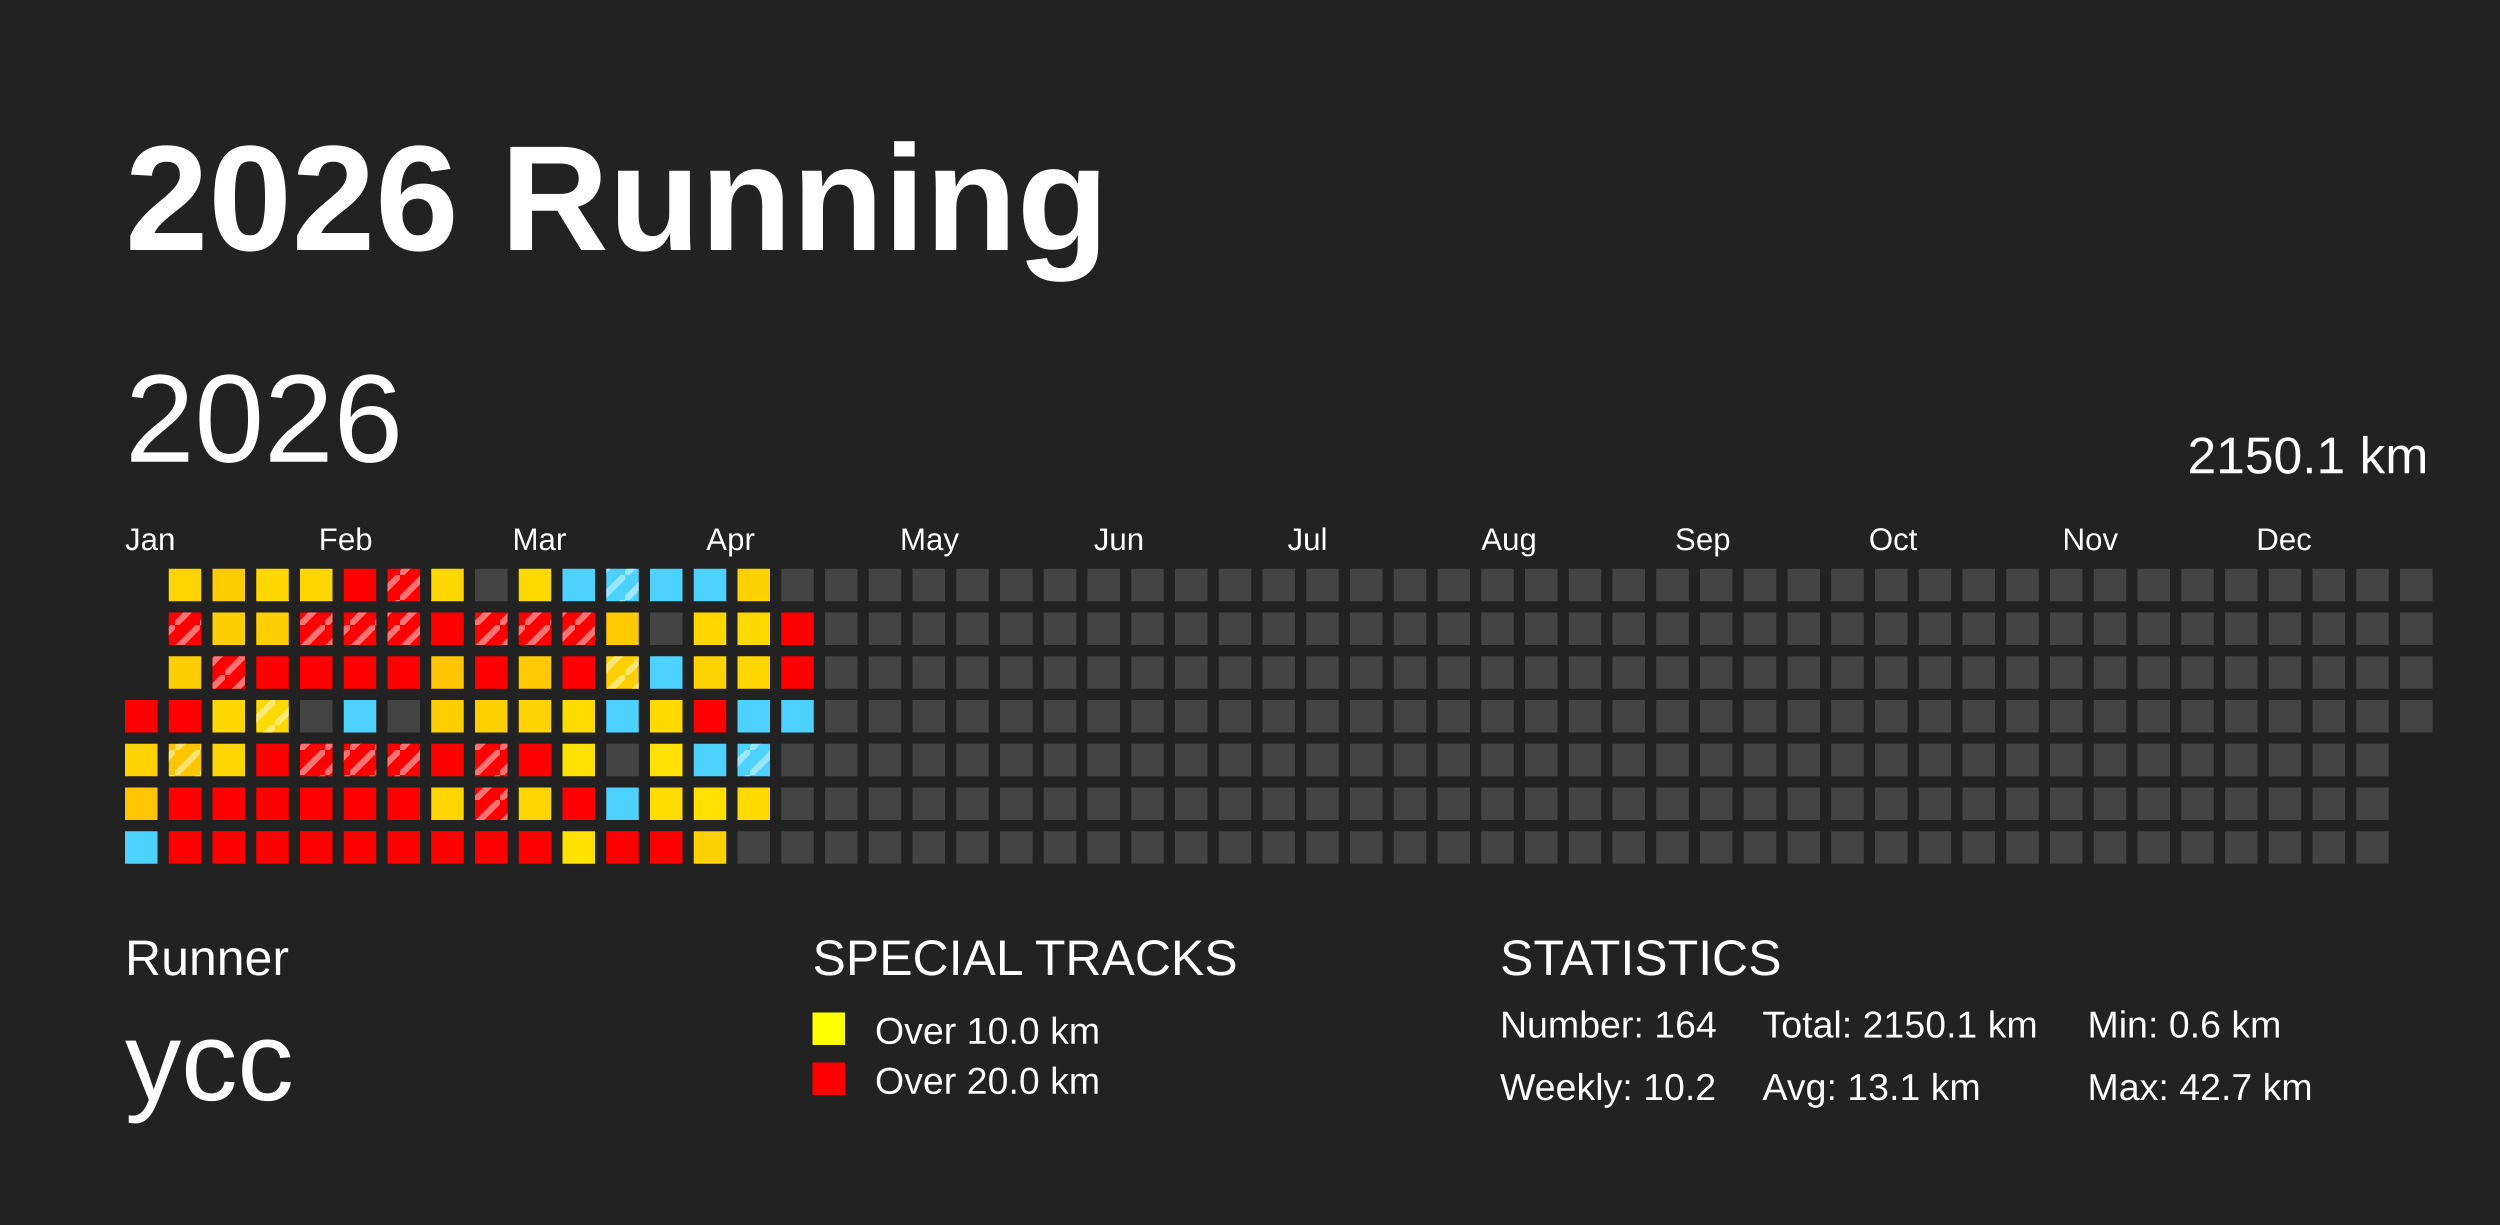
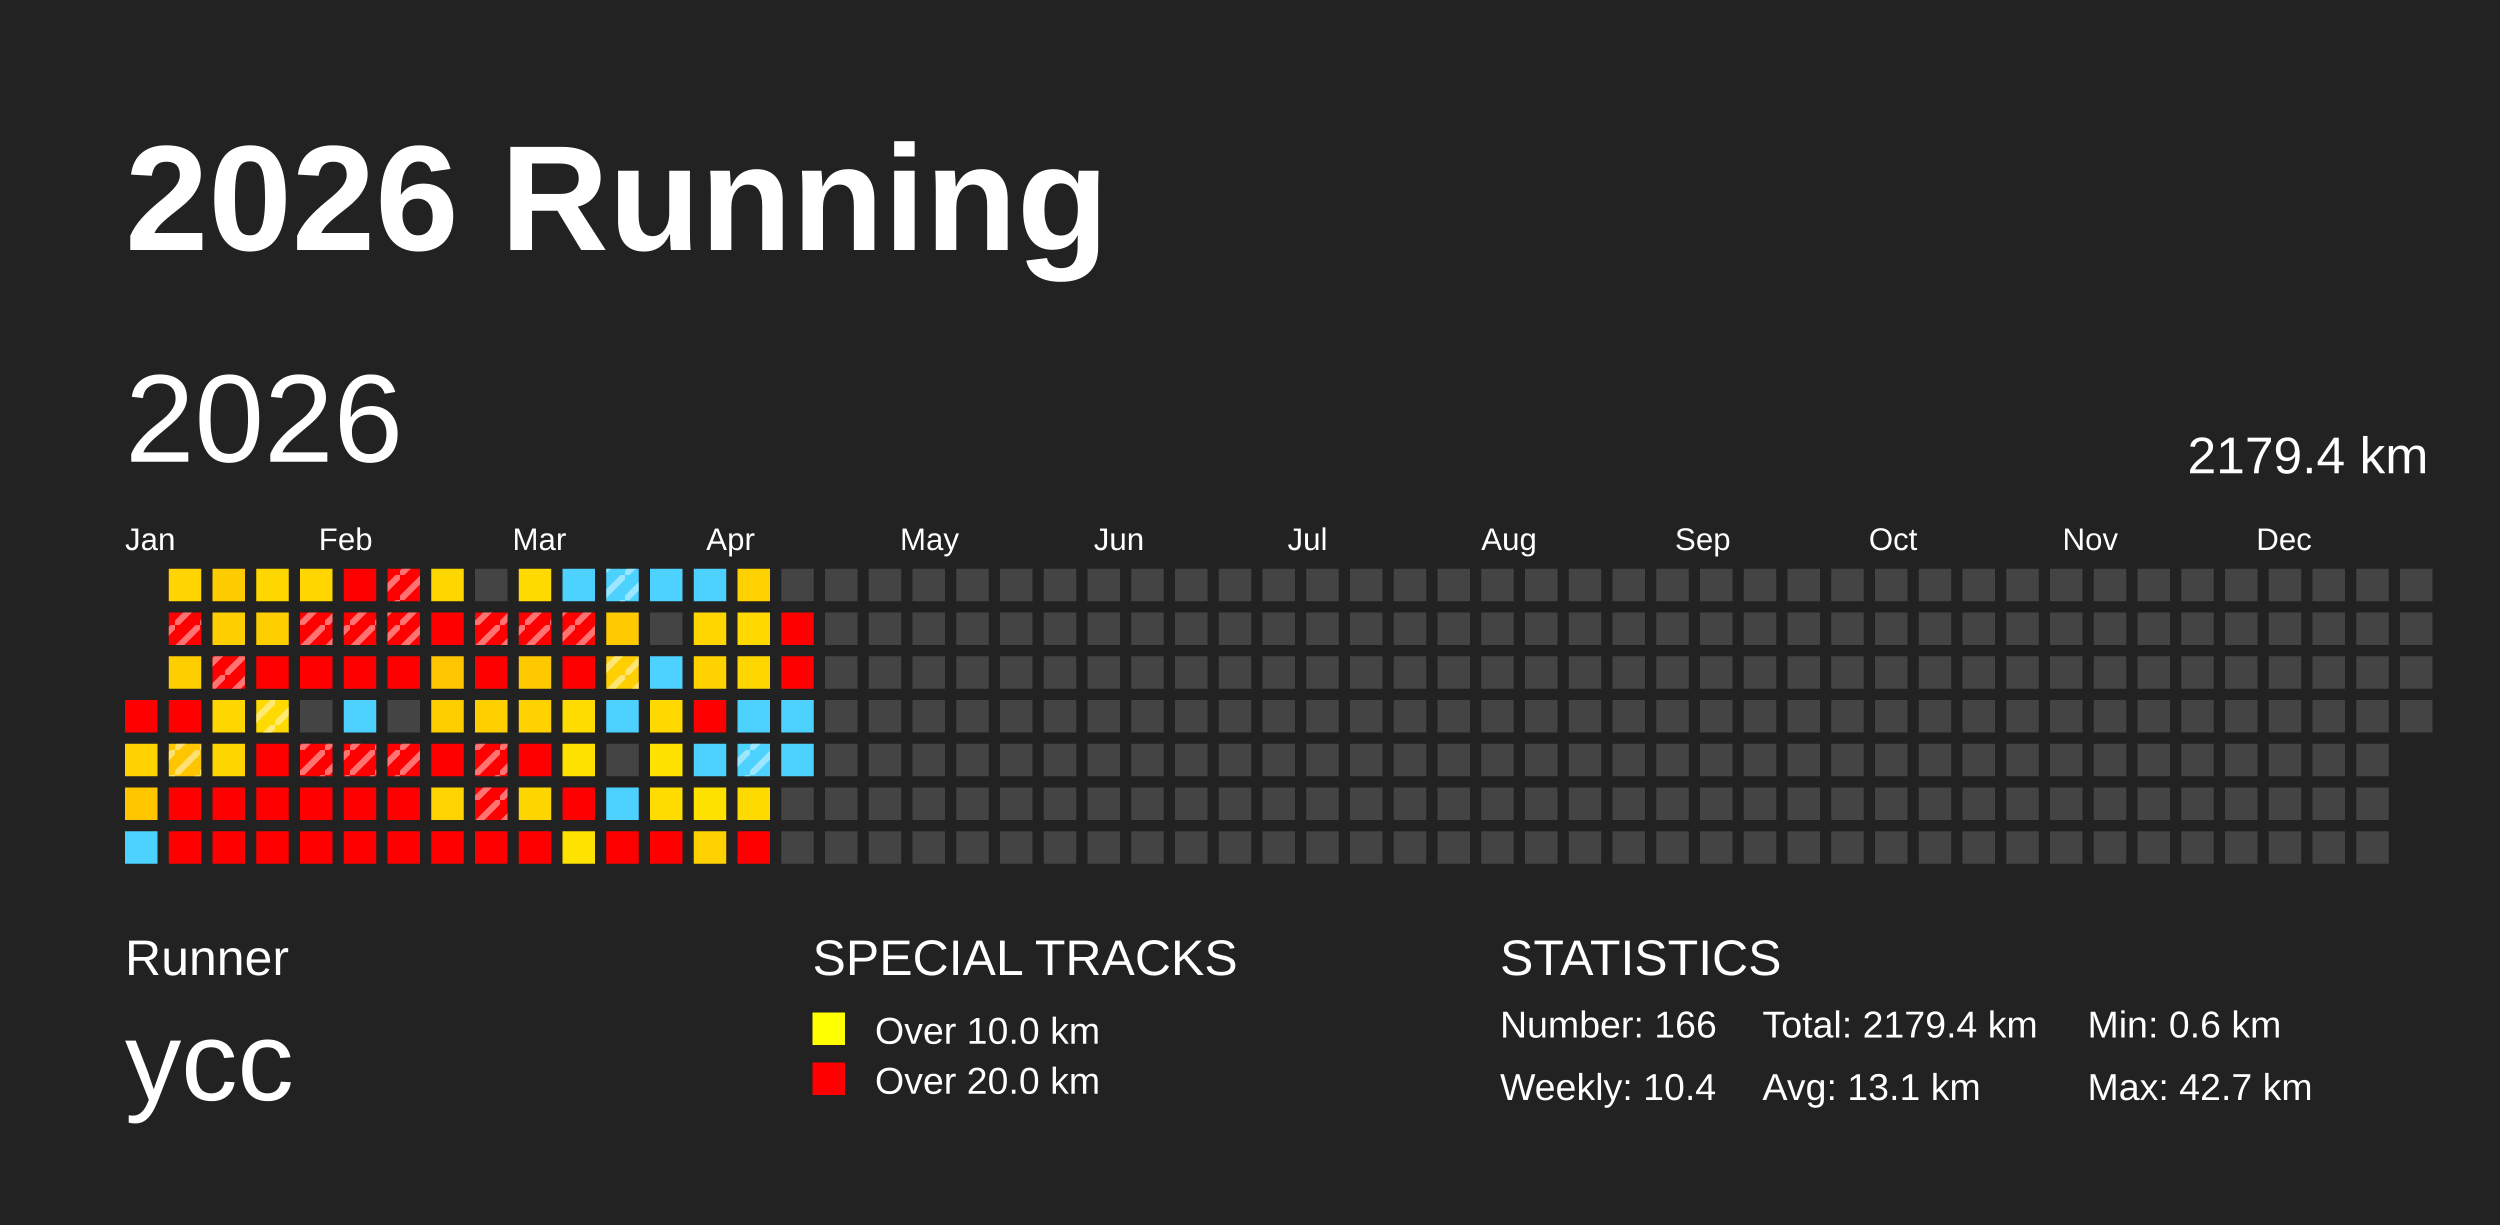
<svg xmlns="http://www.w3.org/2000/svg" baseProfile="full" height="98mm" version="1.1" viewBox="0,0,200,98" width="200mm">
  <defs>
    <pattern height="2" id="indoor-stripe" patternUnits="userSpaceOnUse" width="2">
      <line stroke="white" stroke-opacity="0.45" stroke-width="0.5" x1="0" x2="2" y1="2" y2="0" />
    </pattern>
  </defs>
  <rect fill="#222222" height="98" width="200" x="0" y="0" />
  <text fill="#FFFFFF" style="font-size:12px; font-family:Arial; font-weight:bold;" x="10" y="20">2026 Running</text>
  <text fill="#FFFFFF" style="font-size:4px; font-family:Arial" x="10" y="78">Runner</text>
  <text fill="#FFFFFF" style="font-size:9px; font-family:Arial" x="10" y="88">ycc</text>
  <text fill="#FFFFFF" style="font-size:4px; font-family:Arial" x="65" y="78">SPECIAL TRACKS</text>
  <rect fill="yellow" height="2.6" width="2.6" x="65" y="81" />
  <text fill="#FFFFFF" style="font-size:3px; font-family:Arial" x="70" y="83.5">Over 10.0 km</text>
  <rect fill="red" height="2.6" width="2.6" x="65" y="85" />
  <text fill="#FFFFFF" style="font-size:3px; font-family:Arial" x="70" y="87.5">Over 20.0 km</text>
  <text fill="#FFFFFF" style="font-size:4px; font-family:Arial" x="120" y="78">STATISTICS</text>
-   <text fill="#FFFFFF" style="font-size:3px; font-family:Arial" x="120" y="83">Number: 164</text>
-   <text fill="#FFFFFF" style="font-size:3px; font-family:Arial" x="120" y="88">Weekly: 10.2</text>
-   <text fill="#FFFFFF" style="font-size:3px; font-family:Arial" x="141" y="83">Total: 2150.1 km</text>
+   <text fill="#FFFFFF" style="font-size:3px; font-family:Arial" x="120" y="83">Number: 166</text>
+   <text fill="#FFFFFF" style="font-size:3px; font-family:Arial" x="120" y="88">Weekly: 10.4</text>
+   <text fill="#FFFFFF" style="font-size:3px; font-family:Arial" x="141" y="83">Total: 2179.4 km</text>
  <text fill="#FFFFFF" style="font-size:3px; font-family:Arial" x="141" y="88">Avg: 13.1 km</text>
  <text fill="#FFFFFF" style="font-size:3px; font-family:Arial" x="167" y="83">Min: 0.6 km</text>
  <text fill="#FFFFFF" style="font-size:3px; font-family:Arial" x="167" y="88">Max: 42.7 km</text>
  <text dominant-baseline="hanging" fill="#FFFFFF" style="font-size:10.0px; font-family:Arial;" x="10" y="30">2026</text>
-   <text dominant-baseline="hanging" fill="#FFFFFF" style="font-size:4.125px; font-family:Arial;" x="175" y="35">2150.1 km</text>
+   <text dominant-baseline="hanging" fill="#FFFFFF" style="font-size:4.125px; font-family:Arial;" x="175" y="35">2179.4 km</text>
  <text fill="#FFFFFF" style="font-size:2.5px; font-family:Arial" x="10.0" y="44">Jan</text>
  <text fill="#FFFFFF" style="font-size:2.5px; font-family:Arial" x="25.5" y="44">Feb</text>
  <text fill="#FFFFFF" style="font-size:2.5px; font-family:Arial" x="41.0" y="44">Mar</text>
  <text fill="#FFFFFF" style="font-size:2.5px; font-family:Arial" x="56.5" y="44">Apr</text>
  <text fill="#FFFFFF" style="font-size:2.5px; font-family:Arial" x="72.0" y="44">May</text>
  <text fill="#FFFFFF" style="font-size:2.5px; font-family:Arial" x="87.5" y="44">Jun</text>
  <text fill="#FFFFFF" style="font-size:2.5px; font-family:Arial" x="103.0" y="44">Jul</text>
  <text fill="#FFFFFF" style="font-size:2.5px; font-family:Arial" x="118.5" y="44">Aug</text>
  <text fill="#FFFFFF" style="font-size:2.5px; font-family:Arial" x="134.0" y="44">Sep</text>
  <text fill="#FFFFFF" style="font-size:2.5px; font-family:Arial" x="149.5" y="44">Oct</text>
  <text fill="#FFFFFF" style="font-size:2.5px; font-family:Arial" x="165.0" y="44">Nov</text>
  <text fill="#FFFFFF" style="font-size:2.5px; font-family:Arial" x="180.5" y="44">Dec</text>
  <rect fill="red" height="2.6" width="2.6" x="10.0" y="56.0" />
  <rect fill="#ffd200" height="2.6" width="2.6" x="10.0" y="59.5" />
  <rect fill="#ffc600" height="2.6" width="2.6" x="10.0" y="63.0" />
  <rect fill="#4dd2ff" height="2.6" width="2.6" x="10.0" y="66.5" />
  <rect fill="#ffd400" height="2.6" width="2.6" x="13.5" y="45.5" />
  <rect fill="red" height="2.6" width="2.6" x="13.5" y="49.0" />
  <rect fill="url(#indoor-stripe)" height="2.6" width="2.6" x="13.5" y="49.0" />
  <rect fill="#ffce00" height="2.6" width="2.6" x="13.5" y="52.5" />
  <rect fill="red" height="2.6" width="2.6" x="13.5" y="56.0" />
  <rect fill="#ffc600" height="2.6" width="2.6" x="13.5" y="59.5" />
  <rect fill="url(#indoor-stripe)" height="2.6" width="2.6" x="13.5" y="59.5" />
  <rect fill="red" height="2.6" width="2.6" x="13.5" y="63.0" />
  <rect fill="red" height="2.6" width="2.6" x="13.5" y="66.5" />
  <rect fill="#ffcc00" height="2.6" width="2.6" x="17.0" y="45.5" />
  <rect fill="#ffce00" height="2.6" width="2.6" x="17.0" y="49.0" />
  <rect fill="red" height="2.6" width="2.6" x="17.0" y="52.5" />
  <rect fill="url(#indoor-stripe)" height="2.6" width="2.6" x="17.0" y="52.5" />
  <rect fill="#ffd700" height="2.6" width="2.6" x="17.0" y="56.0" />
  <rect fill="#ffd500" height="2.6" width="2.6" x="17.0" y="59.5" />
  <rect fill="red" height="2.6" width="2.6" x="17.0" y="63.0" />
  <rect fill="red" height="2.6" width="2.6" x="17.0" y="66.5" />
  <rect fill="#ffd700" height="2.6" width="2.6" x="20.5" y="45.5" />
  <rect fill="#ffce00" height="2.6" width="2.6" x="20.5" y="49.0" />
  <rect fill="red" height="2.6" width="2.6" x="20.5" y="52.5" />
  <rect fill="#ffda00" height="2.6" width="2.6" x="20.5" y="56.0" />
  <rect fill="url(#indoor-stripe)" height="2.6" width="2.6" x="20.5" y="56.0" />
  <rect fill="red" height="2.6" width="2.6" x="20.5" y="59.5" />
  <rect fill="red" height="2.6" width="2.6" x="20.5" y="63.0" />
  <rect fill="red" height="2.6" width="2.6" x="20.5" y="66.5" />
  <rect fill="#ffd600" height="2.6" width="2.6" x="24.0" y="45.5" />
  <rect fill="red" height="2.6" width="2.6" x="24.0" y="49.0" />
  <rect fill="url(#indoor-stripe)" height="2.6" width="2.6" x="24.0" y="49.0" />
  <rect fill="red" height="2.6" width="2.6" x="24.0" y="52.5" />
  <rect fill="#444444" height="2.6" width="2.6" x="24.0" y="56.0" />
  <rect fill="red" height="2.6" width="2.6" x="24.0" y="59.5" />
  <rect fill="url(#indoor-stripe)" height="2.6" width="2.6" x="24.0" y="59.5" />
  <rect fill="red" height="2.6" width="2.6" x="24.0" y="63.0" />
  <rect fill="red" height="2.6" width="2.6" x="24.0" y="66.5" />
  <rect fill="red" height="2.6" width="2.6" x="27.5" y="45.5" />
  <rect fill="red" height="2.6" width="2.6" x="27.5" y="49.0" />
  <rect fill="url(#indoor-stripe)" height="2.6" width="2.6" x="27.5" y="49.0" />
  <rect fill="red" height="2.6" width="2.6" x="27.5" y="52.5" />
  <rect fill="#4dd2ff" height="2.6" width="2.6" x="27.5" y="56.0" />
  <rect fill="red" height="2.6" width="2.6" x="27.5" y="59.5" />
  <rect fill="url(#indoor-stripe)" height="2.6" width="2.6" x="27.5" y="59.5" />
  <rect fill="red" height="2.6" width="2.6" x="27.5" y="63.0" />
  <rect fill="red" height="2.6" width="2.6" x="27.5" y="66.5" />
  <rect fill="red" height="2.6" width="2.6" x="31.0" y="45.5" />
  <rect fill="url(#indoor-stripe)" height="2.6" width="2.6" x="31.0" y="45.5" />
  <rect fill="red" height="2.6" width="2.6" x="31.0" y="49.0" />
  <rect fill="url(#indoor-stripe)" height="2.6" width="2.6" x="31.0" y="49.0" />
  <rect fill="red" height="2.6" width="2.6" x="31.0" y="52.5" />
  <rect fill="#444444" height="2.6" width="2.6" x="31.0" y="56.0" />
  <rect fill="red" height="2.6" width="2.6" x="31.0" y="59.5" />
  <rect fill="url(#indoor-stripe)" height="2.6" width="2.6" x="31.0" y="59.5" />
  <rect fill="red" height="2.6" width="2.6" x="31.0" y="63.0" />
  <rect fill="red" height="2.6" width="2.6" x="31.0" y="66.5" />
  <rect fill="#ffd700" height="2.6" width="2.6" x="34.5" y="45.5" />
  <rect fill="red" height="2.6" width="2.6" x="34.5" y="49.0" />
  <rect fill="#ffc500" height="2.6" width="2.6" x="34.5" y="52.5" />
  <rect fill="#ffce00" height="2.6" width="2.6" x="34.5" y="56.0" />
  <rect fill="red" height="2.6" width="2.6" x="34.5" y="59.5" />
  <rect fill="#ffd400" height="2.6" width="2.6" x="34.5" y="63.0" />
  <rect fill="red" height="2.6" width="2.6" x="34.5" y="66.5" />
  <rect fill="#444444" height="2.6" width="2.6" x="38.0" y="45.5" />
  <rect fill="red" height="2.6" width="2.6" x="38.0" y="49.0" />
  <rect fill="url(#indoor-stripe)" height="2.6" width="2.6" x="38.0" y="49.0" />
  <rect fill="red" height="2.6" width="2.6" x="38.0" y="52.5" />
  <rect fill="#ffd000" height="2.6" width="2.6" x="38.0" y="56.0" />
  <rect fill="red" height="2.6" width="2.6" x="38.0" y="59.5" />
  <rect fill="url(#indoor-stripe)" height="2.6" width="2.6" x="38.0" y="59.5" />
  <rect fill="red" height="2.6" width="2.6" x="38.0" y="63.0" />
  <rect fill="url(#indoor-stripe)" height="2.6" width="2.6" x="38.0" y="63.0" />
  <rect fill="red" height="2.6" width="2.6" x="38.0" y="66.5" />
  <rect fill="#ffda00" height="2.6" width="2.6" x="41.5" y="45.5" />
  <rect fill="red" height="2.6" width="2.6" x="41.5" y="49.0" />
  <rect fill="url(#indoor-stripe)" height="2.6" width="2.6" x="41.5" y="49.0" />
  <rect fill="#ffc900" height="2.6" width="2.6" x="41.5" y="52.5" />
  <rect fill="#ffd200" height="2.6" width="2.6" x="41.5" y="56.0" />
  <rect fill="red" height="2.6" width="2.6" x="41.5" y="59.5" />
  <rect fill="#ffd500" height="2.6" width="2.6" x="41.5" y="63.0" />
  <rect fill="red" height="2.6" width="2.6" x="41.5" y="66.5" />
  <rect fill="#4dd2ff" height="2.6" width="2.6" x="45.0" y="45.5" />
  <rect fill="red" height="2.6" width="2.6" x="45.0" y="49.0" />
  <rect fill="url(#indoor-stripe)" height="2.6" width="2.6" x="45.0" y="49.0" />
  <rect fill="red" height="2.6" width="2.6" x="45.0" y="52.5" />
  <rect fill="#ffdc00" height="2.6" width="2.6" x="45.0" y="56.0" />
  <rect fill="#ffe100" height="2.6" width="2.6" x="45.0" y="59.5" />
  <rect fill="red" height="2.6" width="2.6" x="45.0" y="63.0" />
  <rect fill="#ffe200" height="2.6" width="2.6" x="45.0" y="66.5" />
  <rect fill="#4dd2ff" height="2.6" width="2.6" x="48.5" y="45.5" />
  <rect fill="url(#indoor-stripe)" height="2.6" width="2.6" x="48.5" y="45.5" />
  <rect fill="#ffcb00" height="2.6" width="2.6" x="48.5" y="49.0" />
  <rect fill="#ffcf00" height="2.6" width="2.6" x="48.5" y="52.5" />
  <rect fill="url(#indoor-stripe)" height="2.6" width="2.6" x="48.5" y="52.5" />
  <rect fill="#4dd2ff" height="2.6" width="2.6" x="48.5" y="56.0" />
  <rect fill="#444444" height="2.6" width="2.6" x="48.5" y="59.5" />
  <rect fill="#4dd2ff" height="2.6" width="2.6" x="48.5" y="63.0" />
  <rect fill="red" height="2.6" width="2.6" x="48.5" y="66.5" />
  <rect fill="#4dd2ff" height="2.6" width="2.6" x="52.0" y="45.5" />
  <rect fill="#444444" height="2.6" width="2.6" x="52.0" y="49.0" />
  <rect fill="#4dd2ff" height="2.6" width="2.6" x="52.0" y="52.5" />
  <rect fill="#ffd800" height="2.6" width="2.6" x="52.0" y="56.0" />
  <rect fill="#ffe100" height="2.6" width="2.6" x="52.0" y="59.5" />
  <rect fill="#ffdc00" height="2.6" width="2.6" x="52.0" y="63.0" />
  <rect fill="red" height="2.6" width="2.6" x="52.0" y="66.5" />
  <rect fill="#4dd2ff" height="2.6" width="2.6" x="55.5" y="45.5" />
  <rect fill="#ffd600" height="2.6" width="2.6" x="55.5" y="49.0" />
  <rect fill="#ffd200" height="2.6" width="2.6" x="55.5" y="52.5" />
  <rect fill="red" height="2.6" width="2.6" x="55.5" y="56.0" />
  <rect fill="#4dd2ff" height="2.6" width="2.6" x="55.5" y="59.5" />
  <rect fill="#ffe100" height="2.6" width="2.6" x="55.5" y="63.0" />
  <rect fill="#ffd100" height="2.6" width="2.6" x="55.5" y="66.5" />
  <rect fill="#ffd100" height="2.6" width="2.6" x="59.0" y="45.5" />
  <rect fill="#ffd800" height="2.6" width="2.6" x="59.0" y="49.0" />
  <rect fill="#ffd700" height="2.6" width="2.6" x="59.0" y="52.5" />
  <rect fill="#4dd2ff" height="2.6" width="2.6" x="59.0" y="56.0" />
  <rect fill="#4dd2ff" height="2.6" width="2.6" x="59.0" y="59.5" />
  <rect fill="url(#indoor-stripe)" height="2.6" width="2.6" x="59.0" y="59.5" />
  <rect fill="#ffda00" height="2.6" width="2.6" x="59.0" y="63.0" />
-   <rect fill="#444444" height="2.6" width="2.6" x="59.0" y="66.5" />
+   <rect fill="red" height="2.6" width="2.6" x="59.0" y="66.5" />
  <rect fill="#444444" height="2.6" width="2.6" x="62.5" y="45.5" />
  <rect fill="red" height="2.6" width="2.6" x="62.5" y="49.0" />
  <rect fill="red" height="2.6" width="2.6" x="62.5" y="52.5" />
  <rect fill="#4dd2ff" height="2.6" width="2.6" x="62.5" y="56.0" />
-   <rect fill="#444444" height="2.6" width="2.6" x="62.5" y="59.5" />
+   <rect fill="#4dd2ff" height="2.6" width="2.6" x="62.5" y="59.5" />
  <rect fill="#444444" height="2.6" width="2.6" x="62.5" y="63.0" />
  <rect fill="#444444" height="2.6" width="2.6" x="62.5" y="66.5" />
  <rect fill="#444444" height="2.6" width="2.6" x="66.0" y="45.5" />
  <rect fill="#444444" height="2.6" width="2.6" x="66.0" y="49.0" />
  <rect fill="#444444" height="2.6" width="2.6" x="66.0" y="52.5" />
  <rect fill="#444444" height="2.6" width="2.6" x="66.0" y="56.0" />
  <rect fill="#444444" height="2.6" width="2.6" x="66.0" y="59.5" />
  <rect fill="#444444" height="2.6" width="2.6" x="66.0" y="63.0" />
  <rect fill="#444444" height="2.6" width="2.6" x="66.0" y="66.5" />
  <rect fill="#444444" height="2.6" width="2.6" x="69.5" y="45.5" />
  <rect fill="#444444" height="2.6" width="2.6" x="69.5" y="49.0" />
  <rect fill="#444444" height="2.6" width="2.6" x="69.5" y="52.5" />
  <rect fill="#444444" height="2.6" width="2.6" x="69.5" y="56.0" />
  <rect fill="#444444" height="2.6" width="2.6" x="69.5" y="59.5" />
  <rect fill="#444444" height="2.6" width="2.6" x="69.5" y="63.0" />
  <rect fill="#444444" height="2.6" width="2.6" x="69.5" y="66.5" />
  <rect fill="#444444" height="2.6" width="2.6" x="73.0" y="45.5" />
  <rect fill="#444444" height="2.6" width="2.6" x="73.0" y="49.0" />
  <rect fill="#444444" height="2.6" width="2.6" x="73.0" y="52.5" />
  <rect fill="#444444" height="2.6" width="2.6" x="73.0" y="56.0" />
  <rect fill="#444444" height="2.6" width="2.6" x="73.0" y="59.5" />
  <rect fill="#444444" height="2.6" width="2.6" x="73.0" y="63.0" />
  <rect fill="#444444" height="2.6" width="2.6" x="73.0" y="66.5" />
  <rect fill="#444444" height="2.6" width="2.6" x="76.5" y="45.5" />
  <rect fill="#444444" height="2.6" width="2.6" x="76.5" y="49.0" />
  <rect fill="#444444" height="2.6" width="2.6" x="76.5" y="52.5" />
  <rect fill="#444444" height="2.6" width="2.6" x="76.5" y="56.0" />
  <rect fill="#444444" height="2.6" width="2.6" x="76.5" y="59.5" />
  <rect fill="#444444" height="2.6" width="2.6" x="76.5" y="63.0" />
  <rect fill="#444444" height="2.6" width="2.6" x="76.5" y="66.5" />
  <rect fill="#444444" height="2.6" width="2.6" x="80.0" y="45.5" />
  <rect fill="#444444" height="2.6" width="2.6" x="80.0" y="49.0" />
  <rect fill="#444444" height="2.6" width="2.6" x="80.0" y="52.5" />
  <rect fill="#444444" height="2.6" width="2.6" x="80.0" y="56.0" />
  <rect fill="#444444" height="2.6" width="2.6" x="80.0" y="59.5" />
  <rect fill="#444444" height="2.6" width="2.6" x="80.0" y="63.0" />
  <rect fill="#444444" height="2.6" width="2.6" x="80.0" y="66.5" />
  <rect fill="#444444" height="2.6" width="2.6" x="83.5" y="45.5" />
  <rect fill="#444444" height="2.6" width="2.6" x="83.5" y="49.0" />
  <rect fill="#444444" height="2.6" width="2.6" x="83.5" y="52.5" />
  <rect fill="#444444" height="2.6" width="2.6" x="83.5" y="56.0" />
  <rect fill="#444444" height="2.6" width="2.6" x="83.5" y="59.5" />
  <rect fill="#444444" height="2.6" width="2.6" x="83.5" y="63.0" />
  <rect fill="#444444" height="2.6" width="2.6" x="83.5" y="66.5" />
  <rect fill="#444444" height="2.6" width="2.6" x="87.0" y="45.5" />
  <rect fill="#444444" height="2.6" width="2.6" x="87.0" y="49.0" />
  <rect fill="#444444" height="2.6" width="2.6" x="87.0" y="52.5" />
  <rect fill="#444444" height="2.6" width="2.6" x="87.0" y="56.0" />
  <rect fill="#444444" height="2.6" width="2.6" x="87.0" y="59.5" />
  <rect fill="#444444" height="2.6" width="2.6" x="87.0" y="63.0" />
  <rect fill="#444444" height="2.6" width="2.6" x="87.0" y="66.5" />
  <rect fill="#444444" height="2.6" width="2.6" x="90.5" y="45.5" />
  <rect fill="#444444" height="2.6" width="2.6" x="90.5" y="49.0" />
  <rect fill="#444444" height="2.6" width="2.6" x="90.5" y="52.5" />
  <rect fill="#444444" height="2.6" width="2.6" x="90.5" y="56.0" />
  <rect fill="#444444" height="2.6" width="2.6" x="90.5" y="59.5" />
  <rect fill="#444444" height="2.6" width="2.6" x="90.5" y="63.0" />
  <rect fill="#444444" height="2.6" width="2.6" x="90.5" y="66.5" />
  <rect fill="#444444" height="2.6" width="2.6" x="94.0" y="45.5" />
  <rect fill="#444444" height="2.6" width="2.6" x="94.0" y="49.0" />
  <rect fill="#444444" height="2.6" width="2.6" x="94.0" y="52.5" />
  <rect fill="#444444" height="2.6" width="2.6" x="94.0" y="56.0" />
  <rect fill="#444444" height="2.6" width="2.6" x="94.0" y="59.5" />
  <rect fill="#444444" height="2.6" width="2.6" x="94.0" y="63.0" />
  <rect fill="#444444" height="2.6" width="2.6" x="94.0" y="66.5" />
  <rect fill="#444444" height="2.6" width="2.6" x="97.5" y="45.5" />
  <rect fill="#444444" height="2.6" width="2.6" x="97.5" y="49.0" />
  <rect fill="#444444" height="2.6" width="2.6" x="97.5" y="52.5" />
  <rect fill="#444444" height="2.6" width="2.6" x="97.5" y="56.0" />
  <rect fill="#444444" height="2.6" width="2.6" x="97.5" y="59.5" />
  <rect fill="#444444" height="2.6" width="2.6" x="97.5" y="63.0" />
  <rect fill="#444444" height="2.6" width="2.6" x="97.5" y="66.5" />
  <rect fill="#444444" height="2.6" width="2.6" x="101.0" y="45.5" />
  <rect fill="#444444" height="2.6" width="2.6" x="101.0" y="49.0" />
  <rect fill="#444444" height="2.6" width="2.6" x="101.0" y="52.5" />
  <rect fill="#444444" height="2.6" width="2.6" x="101.0" y="56.0" />
  <rect fill="#444444" height="2.6" width="2.6" x="101.0" y="59.5" />
  <rect fill="#444444" height="2.6" width="2.6" x="101.0" y="63.0" />
  <rect fill="#444444" height="2.6" width="2.6" x="101.0" y="66.5" />
  <rect fill="#444444" height="2.6" width="2.6" x="104.5" y="45.5" />
  <rect fill="#444444" height="2.6" width="2.6" x="104.5" y="49.0" />
  <rect fill="#444444" height="2.6" width="2.6" x="104.5" y="52.5" />
  <rect fill="#444444" height="2.6" width="2.6" x="104.5" y="56.0" />
  <rect fill="#444444" height="2.6" width="2.6" x="104.5" y="59.5" />
  <rect fill="#444444" height="2.6" width="2.6" x="104.5" y="63.0" />
  <rect fill="#444444" height="2.6" width="2.6" x="104.5" y="66.5" />
  <rect fill="#444444" height="2.6" width="2.6" x="108.0" y="45.5" />
  <rect fill="#444444" height="2.6" width="2.6" x="108.0" y="49.0" />
  <rect fill="#444444" height="2.6" width="2.6" x="108.0" y="52.5" />
  <rect fill="#444444" height="2.6" width="2.6" x="108.0" y="56.0" />
  <rect fill="#444444" height="2.6" width="2.6" x="108.0" y="59.5" />
  <rect fill="#444444" height="2.6" width="2.6" x="108.0" y="63.0" />
  <rect fill="#444444" height="2.6" width="2.6" x="108.0" y="66.5" />
  <rect fill="#444444" height="2.6" width="2.6" x="111.5" y="45.5" />
  <rect fill="#444444" height="2.6" width="2.6" x="111.5" y="49.0" />
  <rect fill="#444444" height="2.6" width="2.6" x="111.5" y="52.5" />
  <rect fill="#444444" height="2.6" width="2.6" x="111.5" y="56.0" />
  <rect fill="#444444" height="2.6" width="2.6" x="111.5" y="59.5" />
  <rect fill="#444444" height="2.6" width="2.6" x="111.5" y="63.0" />
  <rect fill="#444444" height="2.6" width="2.6" x="111.5" y="66.5" />
  <rect fill="#444444" height="2.6" width="2.6" x="115.0" y="45.5" />
  <rect fill="#444444" height="2.6" width="2.6" x="115.0" y="49.0" />
  <rect fill="#444444" height="2.6" width="2.6" x="115.0" y="52.5" />
  <rect fill="#444444" height="2.6" width="2.6" x="115.0" y="56.0" />
  <rect fill="#444444" height="2.6" width="2.6" x="115.0" y="59.5" />
  <rect fill="#444444" height="2.6" width="2.6" x="115.0" y="63.0" />
  <rect fill="#444444" height="2.6" width="2.6" x="115.0" y="66.5" />
  <rect fill="#444444" height="2.6" width="2.6" x="118.5" y="45.5" />
  <rect fill="#444444" height="2.6" width="2.6" x="118.5" y="49.0" />
  <rect fill="#444444" height="2.6" width="2.6" x="118.5" y="52.5" />
  <rect fill="#444444" height="2.6" width="2.6" x="118.5" y="56.0" />
  <rect fill="#444444" height="2.6" width="2.6" x="118.5" y="59.5" />
  <rect fill="#444444" height="2.6" width="2.6" x="118.5" y="63.0" />
  <rect fill="#444444" height="2.6" width="2.6" x="118.5" y="66.5" />
  <rect fill="#444444" height="2.6" width="2.6" x="122.0" y="45.5" />
  <rect fill="#444444" height="2.6" width="2.6" x="122.0" y="49.0" />
  <rect fill="#444444" height="2.6" width="2.6" x="122.0" y="52.5" />
  <rect fill="#444444" height="2.6" width="2.6" x="122.0" y="56.0" />
  <rect fill="#444444" height="2.6" width="2.6" x="122.0" y="59.5" />
  <rect fill="#444444" height="2.6" width="2.6" x="122.0" y="63.0" />
  <rect fill="#444444" height="2.6" width="2.6" x="122.0" y="66.5" />
  <rect fill="#444444" height="2.6" width="2.6" x="125.5" y="45.5" />
  <rect fill="#444444" height="2.6" width="2.6" x="125.5" y="49.0" />
  <rect fill="#444444" height="2.6" width="2.6" x="125.5" y="52.5" />
  <rect fill="#444444" height="2.6" width="2.6" x="125.5" y="56.0" />
  <rect fill="#444444" height="2.6" width="2.6" x="125.5" y="59.5" />
  <rect fill="#444444" height="2.6" width="2.6" x="125.5" y="63.0" />
  <rect fill="#444444" height="2.6" width="2.6" x="125.5" y="66.5" />
  <rect fill="#444444" height="2.6" width="2.6" x="129.0" y="45.5" />
  <rect fill="#444444" height="2.6" width="2.6" x="129.0" y="49.0" />
  <rect fill="#444444" height="2.6" width="2.6" x="129.0" y="52.5" />
  <rect fill="#444444" height="2.6" width="2.6" x="129.0" y="56.0" />
  <rect fill="#444444" height="2.6" width="2.6" x="129.0" y="59.5" />
  <rect fill="#444444" height="2.6" width="2.6" x="129.0" y="63.0" />
  <rect fill="#444444" height="2.6" width="2.6" x="129.0" y="66.5" />
  <rect fill="#444444" height="2.6" width="2.6" x="132.5" y="45.5" />
  <rect fill="#444444" height="2.6" width="2.6" x="132.5" y="49.0" />
  <rect fill="#444444" height="2.6" width="2.6" x="132.5" y="52.5" />
  <rect fill="#444444" height="2.6" width="2.6" x="132.5" y="56.0" />
  <rect fill="#444444" height="2.6" width="2.6" x="132.5" y="59.5" />
  <rect fill="#444444" height="2.6" width="2.6" x="132.5" y="63.0" />
  <rect fill="#444444" height="2.6" width="2.6" x="132.5" y="66.5" />
  <rect fill="#444444" height="2.6" width="2.6" x="136.0" y="45.5" />
  <rect fill="#444444" height="2.6" width="2.6" x="136.0" y="49.0" />
  <rect fill="#444444" height="2.6" width="2.6" x="136.0" y="52.5" />
  <rect fill="#444444" height="2.6" width="2.6" x="136.0" y="56.0" />
  <rect fill="#444444" height="2.6" width="2.6" x="136.0" y="59.5" />
  <rect fill="#444444" height="2.6" width="2.6" x="136.0" y="63.0" />
  <rect fill="#444444" height="2.6" width="2.6" x="136.0" y="66.5" />
  <rect fill="#444444" height="2.6" width="2.6" x="139.5" y="45.5" />
  <rect fill="#444444" height="2.6" width="2.6" x="139.5" y="49.0" />
  <rect fill="#444444" height="2.6" width="2.6" x="139.5" y="52.5" />
  <rect fill="#444444" height="2.6" width="2.6" x="139.5" y="56.0" />
  <rect fill="#444444" height="2.6" width="2.6" x="139.5" y="59.5" />
  <rect fill="#444444" height="2.6" width="2.6" x="139.5" y="63.0" />
  <rect fill="#444444" height="2.6" width="2.6" x="139.5" y="66.5" />
  <rect fill="#444444" height="2.6" width="2.6" x="143.0" y="45.5" />
  <rect fill="#444444" height="2.6" width="2.6" x="143.0" y="49.0" />
  <rect fill="#444444" height="2.6" width="2.6" x="143.0" y="52.5" />
  <rect fill="#444444" height="2.6" width="2.6" x="143.0" y="56.0" />
  <rect fill="#444444" height="2.6" width="2.6" x="143.0" y="59.5" />
  <rect fill="#444444" height="2.6" width="2.6" x="143.0" y="63.0" />
  <rect fill="#444444" height="2.6" width="2.6" x="143.0" y="66.5" />
  <rect fill="#444444" height="2.6" width="2.6" x="146.5" y="45.5" />
  <rect fill="#444444" height="2.6" width="2.6" x="146.5" y="49.0" />
  <rect fill="#444444" height="2.6" width="2.6" x="146.5" y="52.5" />
  <rect fill="#444444" height="2.6" width="2.6" x="146.5" y="56.0" />
  <rect fill="#444444" height="2.6" width="2.6" x="146.5" y="59.5" />
  <rect fill="#444444" height="2.6" width="2.6" x="146.5" y="63.0" />
  <rect fill="#444444" height="2.6" width="2.6" x="146.5" y="66.5" />
  <rect fill="#444444" height="2.6" width="2.6" x="150.0" y="45.5" />
  <rect fill="#444444" height="2.6" width="2.6" x="150.0" y="49.0" />
  <rect fill="#444444" height="2.6" width="2.6" x="150.0" y="52.5" />
  <rect fill="#444444" height="2.6" width="2.6" x="150.0" y="56.0" />
  <rect fill="#444444" height="2.6" width="2.6" x="150.0" y="59.5" />
  <rect fill="#444444" height="2.6" width="2.6" x="150.0" y="63.0" />
  <rect fill="#444444" height="2.6" width="2.6" x="150.0" y="66.5" />
  <rect fill="#444444" height="2.6" width="2.6" x="153.5" y="45.5" />
  <rect fill="#444444" height="2.6" width="2.6" x="153.5" y="49.0" />
  <rect fill="#444444" height="2.6" width="2.6" x="153.5" y="52.5" />
  <rect fill="#444444" height="2.6" width="2.6" x="153.5" y="56.0" />
  <rect fill="#444444" height="2.6" width="2.6" x="153.5" y="59.5" />
  <rect fill="#444444" height="2.6" width="2.6" x="153.5" y="63.0" />
  <rect fill="#444444" height="2.6" width="2.6" x="153.5" y="66.5" />
  <rect fill="#444444" height="2.6" width="2.6" x="157.0" y="45.5" />
  <rect fill="#444444" height="2.6" width="2.6" x="157.0" y="49.0" />
  <rect fill="#444444" height="2.6" width="2.6" x="157.0" y="52.5" />
  <rect fill="#444444" height="2.6" width="2.6" x="157.0" y="56.0" />
  <rect fill="#444444" height="2.6" width="2.6" x="157.0" y="59.5" />
  <rect fill="#444444" height="2.6" width="2.6" x="157.0" y="63.0" />
  <rect fill="#444444" height="2.6" width="2.6" x="157.0" y="66.5" />
  <rect fill="#444444" height="2.6" width="2.6" x="160.5" y="45.5" />
  <rect fill="#444444" height="2.6" width="2.6" x="160.5" y="49.0" />
  <rect fill="#444444" height="2.6" width="2.6" x="160.5" y="52.5" />
  <rect fill="#444444" height="2.6" width="2.6" x="160.5" y="56.0" />
  <rect fill="#444444" height="2.6" width="2.6" x="160.5" y="59.5" />
  <rect fill="#444444" height="2.6" width="2.6" x="160.5" y="63.0" />
  <rect fill="#444444" height="2.6" width="2.6" x="160.5" y="66.5" />
  <rect fill="#444444" height="2.6" width="2.6" x="164.0" y="45.5" />
  <rect fill="#444444" height="2.6" width="2.6" x="164.0" y="49.0" />
  <rect fill="#444444" height="2.6" width="2.6" x="164.0" y="52.5" />
  <rect fill="#444444" height="2.6" width="2.6" x="164.0" y="56.0" />
  <rect fill="#444444" height="2.6" width="2.6" x="164.0" y="59.5" />
  <rect fill="#444444" height="2.6" width="2.6" x="164.0" y="63.0" />
  <rect fill="#444444" height="2.6" width="2.6" x="164.0" y="66.5" />
  <rect fill="#444444" height="2.6" width="2.6" x="167.5" y="45.5" />
  <rect fill="#444444" height="2.6" width="2.6" x="167.5" y="49.0" />
  <rect fill="#444444" height="2.6" width="2.6" x="167.5" y="52.5" />
  <rect fill="#444444" height="2.6" width="2.6" x="167.5" y="56.0" />
  <rect fill="#444444" height="2.6" width="2.6" x="167.5" y="59.5" />
  <rect fill="#444444" height="2.6" width="2.6" x="167.5" y="63.0" />
  <rect fill="#444444" height="2.6" width="2.6" x="167.5" y="66.5" />
  <rect fill="#444444" height="2.6" width="2.6" x="171.0" y="45.5" />
  <rect fill="#444444" height="2.6" width="2.6" x="171.0" y="49.0" />
  <rect fill="#444444" height="2.6" width="2.6" x="171.0" y="52.5" />
  <rect fill="#444444" height="2.6" width="2.6" x="171.0" y="56.0" />
  <rect fill="#444444" height="2.6" width="2.6" x="171.0" y="59.5" />
  <rect fill="#444444" height="2.6" width="2.6" x="171.0" y="63.0" />
  <rect fill="#444444" height="2.6" width="2.6" x="171.0" y="66.5" />
  <rect fill="#444444" height="2.6" width="2.6" x="174.5" y="45.5" />
  <rect fill="#444444" height="2.6" width="2.6" x="174.5" y="49.0" />
  <rect fill="#444444" height="2.6" width="2.6" x="174.5" y="52.5" />
  <rect fill="#444444" height="2.6" width="2.6" x="174.5" y="56.0" />
  <rect fill="#444444" height="2.6" width="2.6" x="174.5" y="59.5" />
  <rect fill="#444444" height="2.6" width="2.6" x="174.5" y="63.0" />
  <rect fill="#444444" height="2.6" width="2.6" x="174.5" y="66.5" />
  <rect fill="#444444" height="2.6" width="2.6" x="178.0" y="45.5" />
  <rect fill="#444444" height="2.6" width="2.6" x="178.0" y="49.0" />
  <rect fill="#444444" height="2.6" width="2.6" x="178.0" y="52.5" />
  <rect fill="#444444" height="2.6" width="2.6" x="178.0" y="56.0" />
  <rect fill="#444444" height="2.6" width="2.6" x="178.0" y="59.5" />
  <rect fill="#444444" height="2.6" width="2.6" x="178.0" y="63.0" />
  <rect fill="#444444" height="2.6" width="2.6" x="178.0" y="66.5" />
  <rect fill="#444444" height="2.6" width="2.6" x="181.5" y="45.5" />
  <rect fill="#444444" height="2.6" width="2.6" x="181.5" y="49.0" />
  <rect fill="#444444" height="2.6" width="2.6" x="181.5" y="52.5" />
  <rect fill="#444444" height="2.6" width="2.6" x="181.5" y="56.0" />
  <rect fill="#444444" height="2.6" width="2.6" x="181.5" y="59.5" />
  <rect fill="#444444" height="2.6" width="2.6" x="181.5" y="63.0" />
  <rect fill="#444444" height="2.6" width="2.6" x="181.5" y="66.5" />
  <rect fill="#444444" height="2.6" width="2.6" x="185.0" y="45.5" />
  <rect fill="#444444" height="2.6" width="2.6" x="185.0" y="49.0" />
  <rect fill="#444444" height="2.6" width="2.6" x="185.0" y="52.5" />
  <rect fill="#444444" height="2.6" width="2.6" x="185.0" y="56.0" />
  <rect fill="#444444" height="2.6" width="2.6" x="185.0" y="59.5" />
  <rect fill="#444444" height="2.6" width="2.6" x="185.0" y="63.0" />
  <rect fill="#444444" height="2.6" width="2.6" x="185.0" y="66.5" />
  <rect fill="#444444" height="2.6" width="2.6" x="188.5" y="45.5" />
  <rect fill="#444444" height="2.6" width="2.6" x="188.5" y="49.0" />
  <rect fill="#444444" height="2.6" width="2.6" x="188.5" y="52.5" />
  <rect fill="#444444" height="2.6" width="2.6" x="188.5" y="56.0" />
  <rect fill="#444444" height="2.6" width="2.6" x="188.5" y="59.5" />
  <rect fill="#444444" height="2.6" width="2.6" x="188.5" y="63.0" />
  <rect fill="#444444" height="2.6" width="2.6" x="188.5" y="66.5" />
  <rect fill="#444444" height="2.6" width="2.6" x="192.0" y="45.5" />
  <rect fill="#444444" height="2.6" width="2.6" x="192.0" y="49.0" />
  <rect fill="#444444" height="2.6" width="2.6" x="192.0" y="52.5" />
  <rect fill="#444444" height="2.6" width="2.6" x="192.0" y="56.0" />
</svg>
